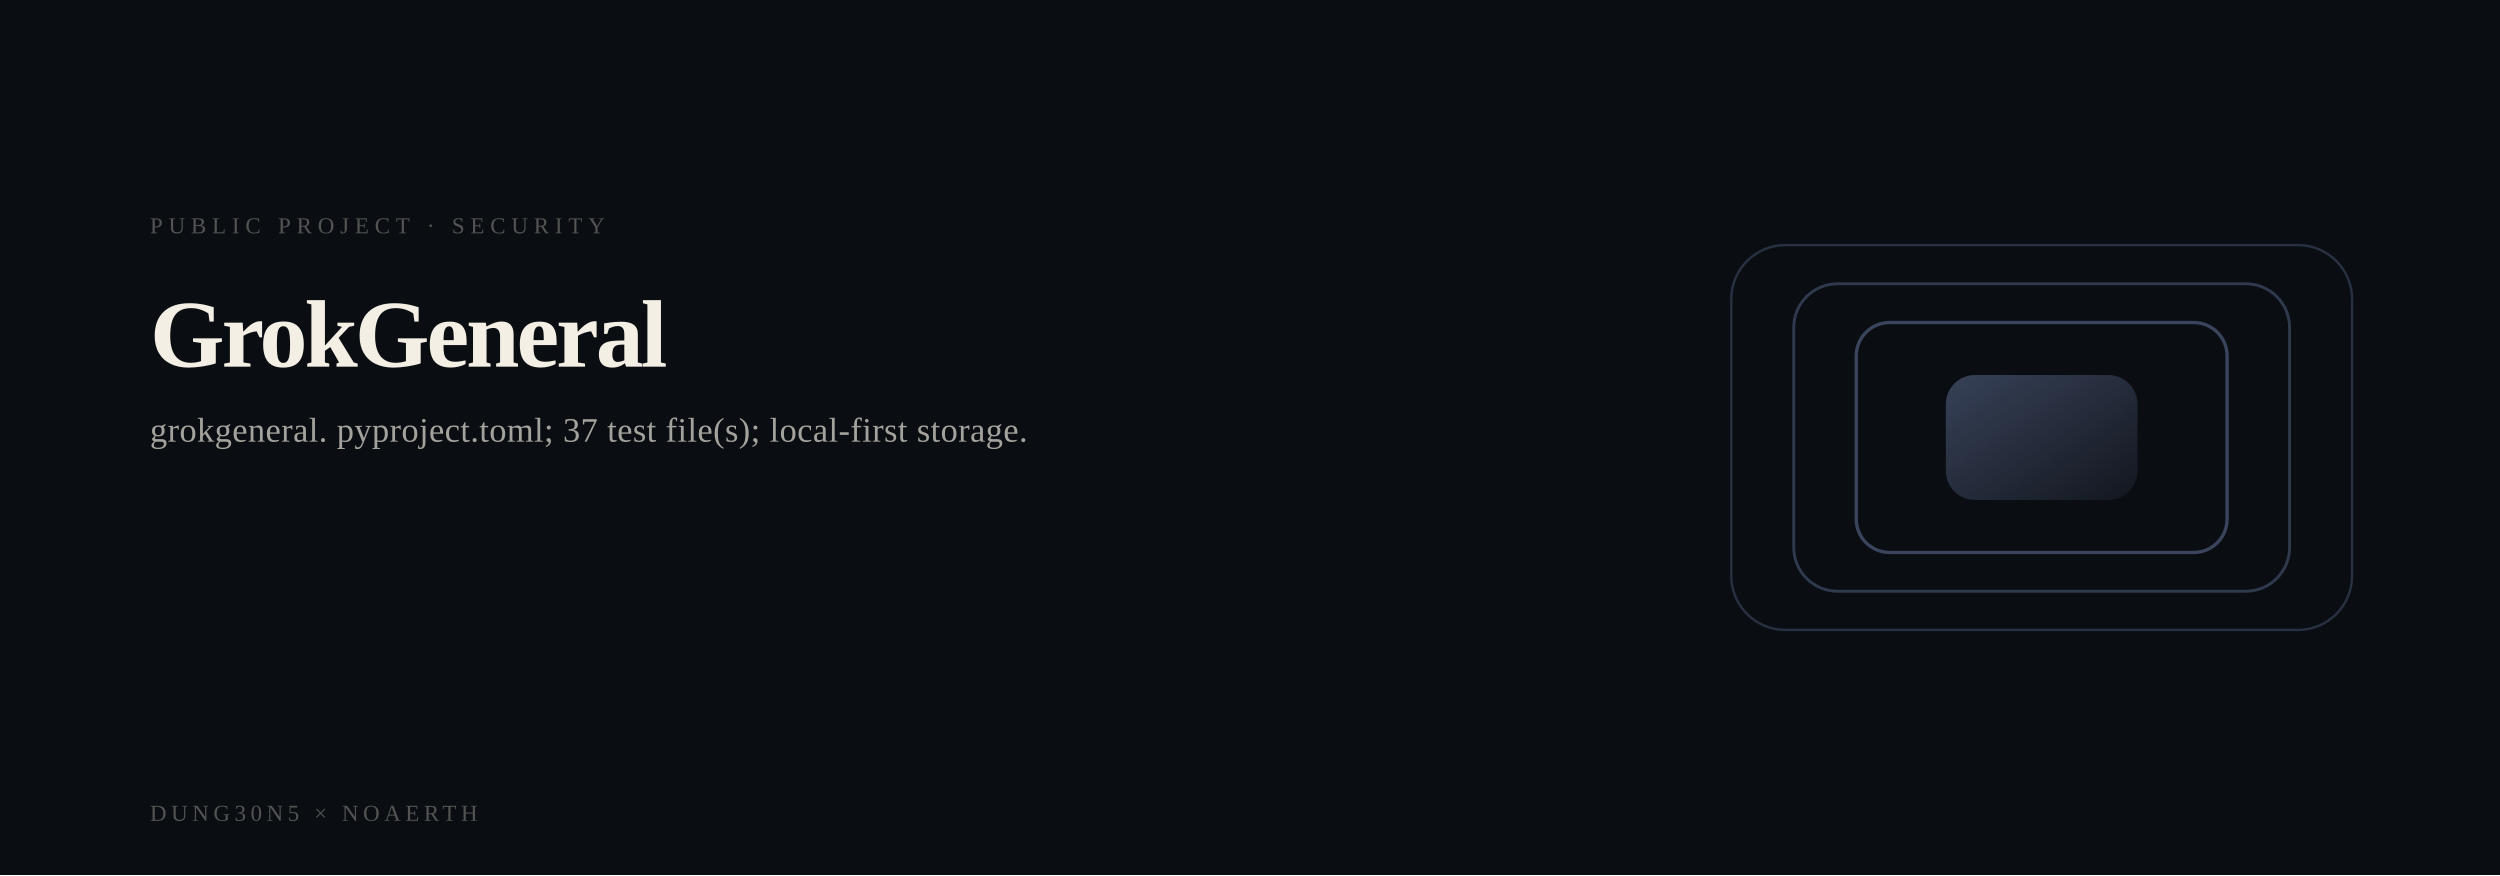
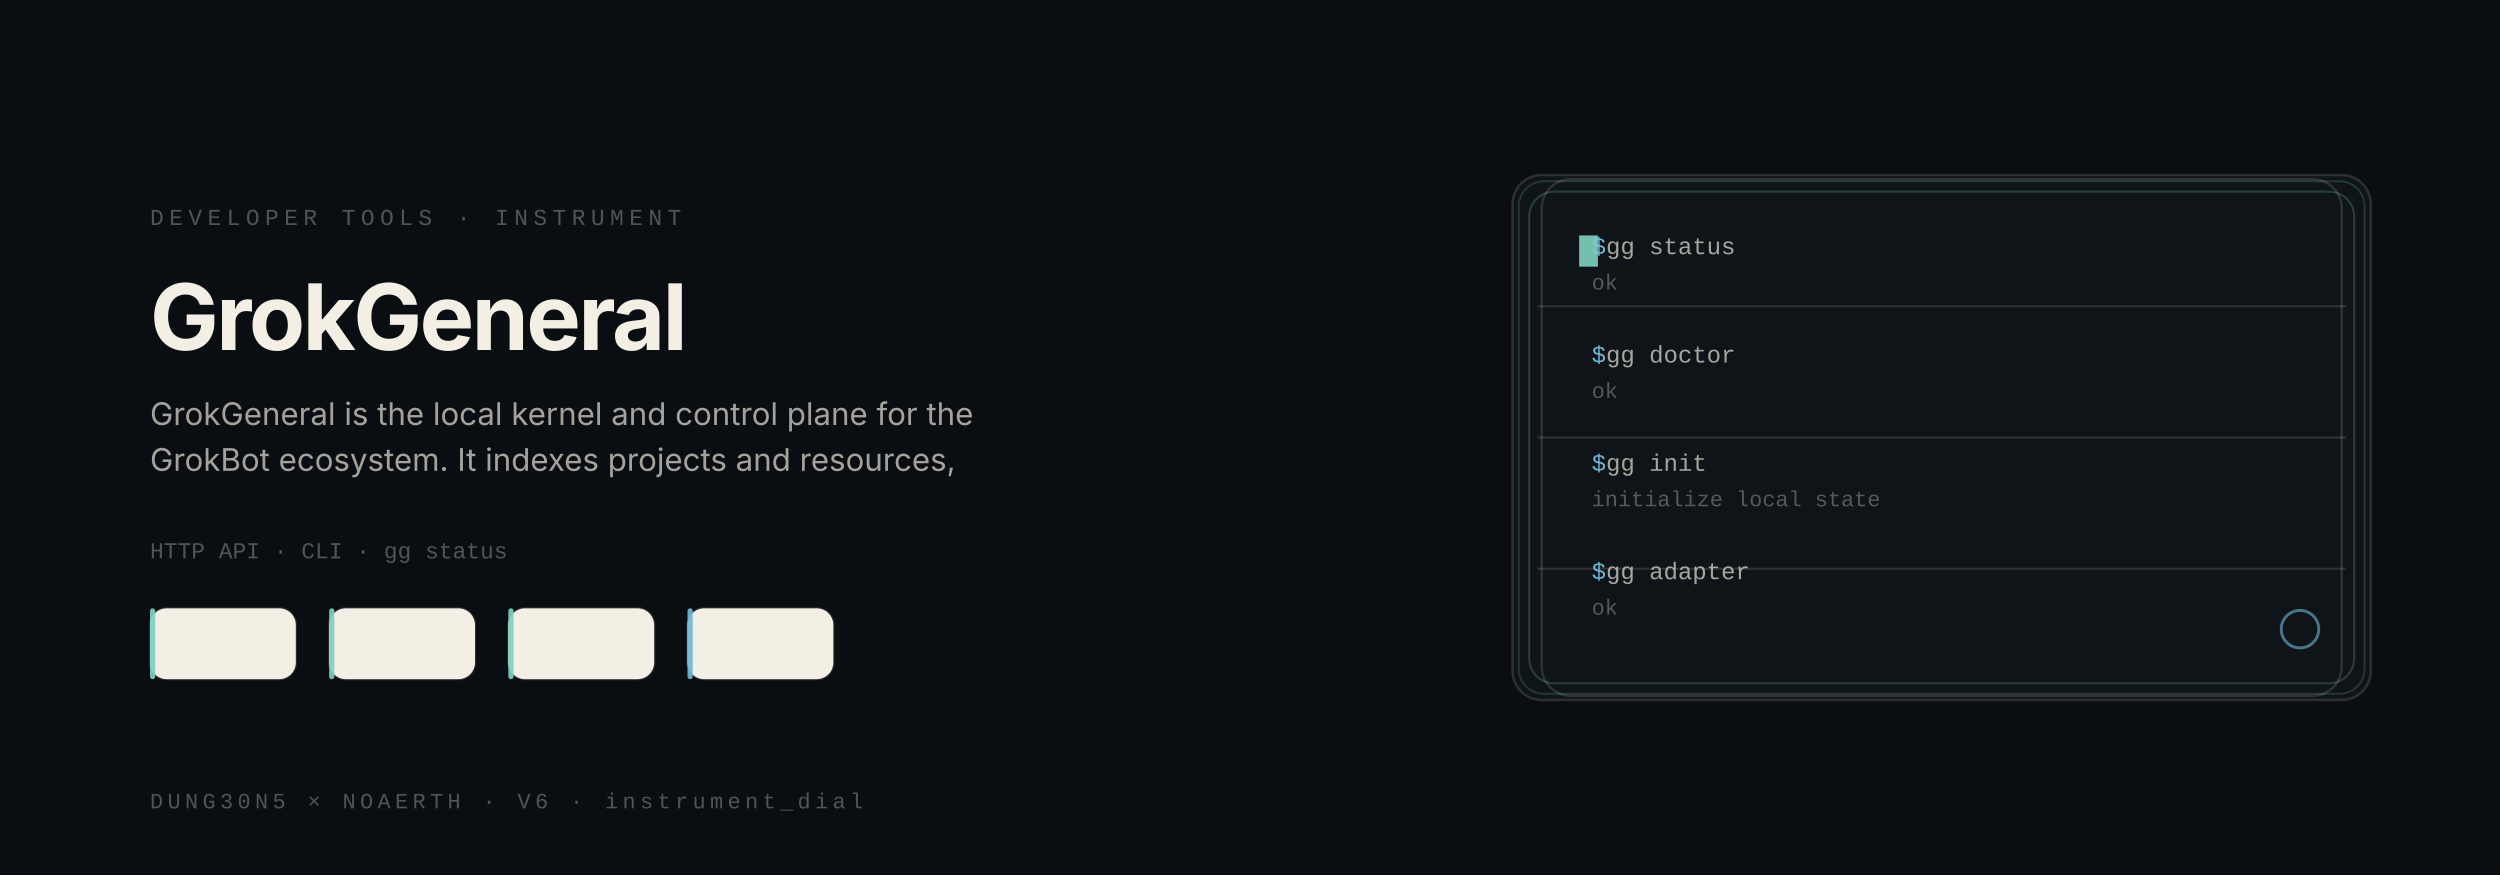
- <svg xmlns="http://www.w3.org/2000/svg" viewBox="0 0 1200 420" width="1200" height="420" role="img" aria-label="GrokGeneral: closed concentric containment around a protected core. Motion depicts threat approaches a boundary, the boundary reacts, the path closes.">
-   <defs>
-     <linearGradient id="hero-grokgeneral-dark-a" x1="0" y1="0" x2="1" y2="1">
-       <stop offset="0" stop-color="#8fa8e0" stop-opacity="0.85" />
-       <stop offset="1" stop-color="#8fa8e0" stop-opacity="0.15" />
-     </linearGradient>
-   </defs>
+ <svg xmlns="http://www.w3.org/2000/svg" viewBox="0 0 1200 420" width="1200" height="420" role="img" aria-label="GrokGeneral: a cursor runs this project's real commands and output resolves">
  <rect width="1200" height="420" fill="#0a0d12" />
-   <rect x="891" y="154.82" width="178" height="110.36" rx="16" fill="none" stroke="#8fa8e0" stroke-width="1.60" opacity="0.36" />
-   <rect x="861" y="136.22" width="238" height="147.56" rx="21" fill="none" stroke="#8fa8e0" stroke-width="1.38" opacity="0.29" />
-   <rect x="831" y="117.62" width="298" height="184.76" rx="26" fill="none" stroke="#8fa8e0" stroke-width="1.16" opacity="0.23" />
-   <rect x="934" y="180" width="92" height="60" rx="14" fill="url(#hero-grokgeneral-dark-a)" opacity="0.40" />
-   <text x="72" y="112" fill="#f4efe44f" font-size="11" letter-spacing="2.8">PUBLIC PROJECT · SECURITY</text>
-   <text x="72" y="176" fill="#f4efe4" font-size="46" font-weight="660" letter-spacing="-1.4">GrokGeneral</text>
-   <text x="72" y="212" fill="#f4efe4a8" font-size="16.5" letter-spacing="0.2">grokgeneral. pyproject.toml; 37 test file(s); local-first storage.</text>
-   <rect x="72" y="266" width="106" height="40" rx="9" fill="#f4efe4" fill-opacity="0.05" stroke="#f4efe424" stroke-width="1.1" opacity="0">
-     <animate attributeName="opacity" from="0" to="1" dur="0.5s" begin="0.50s" fill="freeze" />
-   </rect>
-   <rect x="72" y="266" width="2.5" height="40" rx="1.2" fill="#8fa8e0" opacity="0">
-     <animate attributeName="opacity" from="0" to="0.9" dur="0.5s" begin="0.50s" fill="freeze" />
-   </rect>
-   <text x="125" y="291" fill="#f4efe4" font-size="11.5" text-anchor="middle" font-family="ui-monospace,SFMono-Regular,Menlo,monospace" opacity="0">approach<animate attributeName="opacity" from="0" to="1" dur="0.5s" begin="0.65s" fill="freeze" />
-   </text>
-   <rect x="194" y="266" width="106" height="40" rx="9" fill="#f4efe4" fill-opacity="0.05" stroke="#f4efe424" stroke-width="1.1" opacity="0">
-     <animate attributeName="opacity" from="0" to="1" dur="0.5s" begin="1.00s" fill="freeze" />
-   </rect>
-   <rect x="194" y="266" width="2.5" height="40" rx="1.2" fill="#8fa8e0" opacity="0">
-     <animate attributeName="opacity" from="0" to="0.9" dur="0.5s" begin="1.00s" fill="freeze" />
-   </rect>
-   <text x="247" y="291" fill="#f4efe4" font-size="11.5" text-anchor="middle" font-family="ui-monospace,SFMono-Regular,Menlo,monospace" opacity="0">detect<animate attributeName="opacity" from="0" to="1" dur="0.5s" begin="1.15s" fill="freeze" />
-   </text>
-   <rect x="316" y="266" width="106" height="40" rx="9" fill="#f4efe4" fill-opacity="0.05" stroke="#f4efe424" stroke-width="1.1" opacity="0">
-     <animate attributeName="opacity" from="0" to="1" dur="0.5s" begin="1.50s" fill="freeze" />
-   </rect>
-   <rect x="316" y="266" width="2.5" height="40" rx="1.2" fill="#8fa8e0" opacity="0">
-     <animate attributeName="opacity" from="0" to="0.9" dur="0.5s" begin="1.50s" fill="freeze" />
-   </rect>
-   <text x="369" y="291" fill="#f4efe4" font-size="11.5" text-anchor="middle" font-family="ui-monospace,SFMono-Regular,Menlo,monospace" opacity="0">contain<animate attributeName="opacity" from="0" to="1" dur="0.5s" begin="1.65s" fill="freeze" />
-   </text>
-   <rect x="438" y="266" width="106" height="40" rx="9" fill="#f4efe4" fill-opacity="0.05" stroke="#f4efe424" stroke-width="1.1" opacity="0">
-     <animate attributeName="opacity" from="0" to="1" dur="0.5s" begin="2.00s" fill="freeze" />
-   </rect>
-   <rect x="438" y="266" width="2.5" height="40" rx="1.2" fill="#e0796b" opacity="0">
-     <animate attributeName="opacity" from="0" to="0.9" dur="0.5s" begin="2.00s" fill="freeze" />
-   </rect>
-   <text x="491" y="291" fill="#f4efe4" font-size="11.5" text-anchor="middle" font-family="ui-monospace,SFMono-Regular,Menlo,monospace" opacity="0">close<animate attributeName="opacity" from="0" to="1" dur="0.5s" begin="2.15s" fill="freeze" />
-   </text>
-   <text x="72" y="394" fill="#f4efe44f" font-size="11" letter-spacing="2.2">DUNG30N5 × NOAERTH</text>
+   <text x="72" y="108" font-family="ui-monospace, SFMono-Regular, Menlo, Monaco, Consolas, 'Liberation Mono', monospace" font-size="11" letter-spacing="2.6" fill="#f4efe44f">DEVELOPER TOOLS · INSTRUMENT</text>
+   <text x="72" y="168" font-family="-apple-system, BlinkMacSystemFont, 'Segoe UI', Inter, Helvetica, Arial, sans-serif" font-size="44" font-weight="660" letter-spacing="-1.2" fill="#f4efe4">GrokGeneral</text>
+   <text x="72" y="204" font-family="-apple-system, BlinkMacSystemFont, 'Segoe UI', Inter, Helvetica, Arial, sans-serif" font-size="15" fill="#f4efe4a8">GrokGeneral is the local kernel and control plane for the</text>
+   <text x="72" y="226" font-family="-apple-system, BlinkMacSystemFont, 'Segoe UI', Inter, Helvetica, Arial, sans-serif" font-size="15" fill="#f4efe4a8">GrokBot ecosystem. It indexes projects and resources,</text>
+   <text x="72" y="268" font-family="ui-monospace, SFMono-Regular, Menlo, Monaco, Consolas, 'Liberation Mono', monospace" font-size="11" fill="#f4efe44f">HTTP API · CLI · gg status</text>
+   <rect x="72.0" y="292.0" width="70.0" height="34.0" rx="8" fill="#f4efe4" stroke="#f4efe424" stroke-width="1.1" />
+   <rect x="72.0" y="292.0" width="2.5" height="34.0" rx="1.2" fill="#7fd1c1" opacity="0.92" />
+   <text x="107.0" y="314" font-family="ui-monospace, SFMono-Regular, Menlo, Monaco, Consolas, 'Liberation Mono', monospace" font-size="11" fill="#f4efe4" fill-opacity="0.82" text-anchor="middle">status</text>
+   <rect x="158.0" y="292.0" width="70.0" height="34.0" rx="8" fill="#f4efe4" stroke="#f4efe424" stroke-width="1.1" />
+   <rect x="158.0" y="292.0" width="2.5" height="34.0" rx="1.2" fill="#7fd1c1" opacity="0.92" />
+   <text x="193.0" y="314" font-family="ui-monospace, SFMono-Regular, Menlo, Monaco, Consolas, 'Liberation Mono', monospace" font-size="11" fill="#f4efe4" fill-opacity="0.82" text-anchor="middle">doctor</text>
+   <rect x="244.0" y="292.0" width="70.0" height="34.0" rx="8" fill="#f4efe4" stroke="#f4efe424" stroke-width="1.1" />
+   <rect x="244.0" y="292.0" width="2.5" height="34.0" rx="1.2" fill="#7fd1c1" opacity="0.92" />
+   <text x="279.0" y="314" font-family="ui-monospace, SFMono-Regular, Menlo, Monaco, Consolas, 'Liberation Mono', monospace" font-size="11" fill="#f4efe4" fill-opacity="0.82" text-anchor="middle">init</text>
+   <rect x="330.0" y="292.0" width="70.0" height="34.0" rx="8" fill="#f4efe4" stroke="#f4efe424" stroke-width="1.1" />
+   <rect x="330.0" y="292.0" width="2.5" height="34.0" rx="1.2" fill="#6fb7d6" opacity="0.92" />
+   <text x="365.0" y="314" font-family="ui-monospace, SFMono-Regular, Menlo, Monaco, Consolas, 'Liberation Mono', monospace" font-size="11" fill="#f4efe4" fill-opacity="0.82" text-anchor="middle">adapter</text>
+   <rect x="726.0" y="84.0" width="412.0" height="252.0" rx="14" fill="#7fd1c1" fill-opacity="0.04" />
+   <rect x="729.0" y="87.0" width="406.0" height="246.0" rx="12" fill="none" stroke="#7fd1c1" stroke-width="1" stroke-opacity="0.18" />
+   <rect x="726.0" y="84.0" width="412.0" height="252.0" rx="14" fill="none" stroke="#f4efe424" stroke-width="1.2" />
+   <line x1="738.0" y1="147.0" x2="1126.0" y2="147.0" stroke="#f4efe424" stroke-width="1" />
+   <line x1="738.0" y1="210.0" x2="1126.0" y2="210.0" stroke="#f4efe424" stroke-width="1" />
+   <line x1="738.0" y1="273.0" x2="1126.0" y2="273.0" stroke="#f4efe424" stroke-width="1" />
+   <rect x="734.0" y="92.0" width="396.0" height="236.0" rx="12" fill="none" stroke="#7fd1c1" stroke-width="1" stroke-opacity="0.22" />
+   <circle cx="1104.0" cy="302.0" r="9" fill="none" stroke="#6fb7d6" stroke-width="1.4" opacity="0.6" />
+   <rect x="740" y="86" width="384" height="248" rx="14" fill="none" stroke="#f4efe424" stroke-width="1.2" />
+   <text x="764" y="122" font-family="ui-monospace, SFMono-Regular, Menlo, Monaco, Consolas, 'Liberation Mono', monospace" font-size="11.5" fill="#f4efe4a8">
+     <tspan fill="#6fb7d6">$ </tspan>gg status</text>
+   <text x="764" y="139" font-family="ui-monospace, SFMono-Regular, Menlo, Monaco, Consolas, 'Liberation Mono', monospace" font-size="10.5" fill="#f4efe44f" opacity="1">ok</text>
+   <text x="764" y="174" font-family="ui-monospace, SFMono-Regular, Menlo, Monaco, Consolas, 'Liberation Mono', monospace" font-size="11.5" fill="#f4efe4a8">
+     <tspan fill="#6fb7d6">$ </tspan>gg doctor</text>
+   <text x="764" y="191" font-family="ui-monospace, SFMono-Regular, Menlo, Monaco, Consolas, 'Liberation Mono', monospace" font-size="10.5" fill="#f4efe44f" opacity="1">ok</text>
+   <text x="764" y="226" font-family="ui-monospace, SFMono-Regular, Menlo, Monaco, Consolas, 'Liberation Mono', monospace" font-size="11.5" fill="#f4efe4a8">
+     <tspan fill="#6fb7d6">$ </tspan>gg init</text>
+   <text x="764" y="243" font-family="ui-monospace, SFMono-Regular, Menlo, Monaco, Consolas, 'Liberation Mono', monospace" font-size="10.5" fill="#f4efe44f" opacity="1">initialize local state</text>
+   <text x="764" y="278" font-family="ui-monospace, SFMono-Regular, Menlo, Monaco, Consolas, 'Liberation Mono', monospace" font-size="11.5" fill="#f4efe4a8">
+     <tspan fill="#6fb7d6">$ </tspan>gg adapter</text>
+   <text x="764" y="295" font-family="ui-monospace, SFMono-Regular, Menlo, Monaco, Consolas, 'Liberation Mono', monospace" font-size="10.5" fill="#f4efe44f" opacity="1">ok</text>
+   <rect x="758" y="113" width="9" height="15" fill="#7fd1c1" opacity="0.9" />
+   <text x="72" y="388" font-family="ui-monospace, SFMono-Regular, Menlo, Monaco, Consolas, 'Liberation Mono', monospace" font-size="10.5" letter-spacing="2.1" fill="#f4efe44f">DUNG30N5 × NOAERTH · V6 · instrument_dial</text>
</svg>
